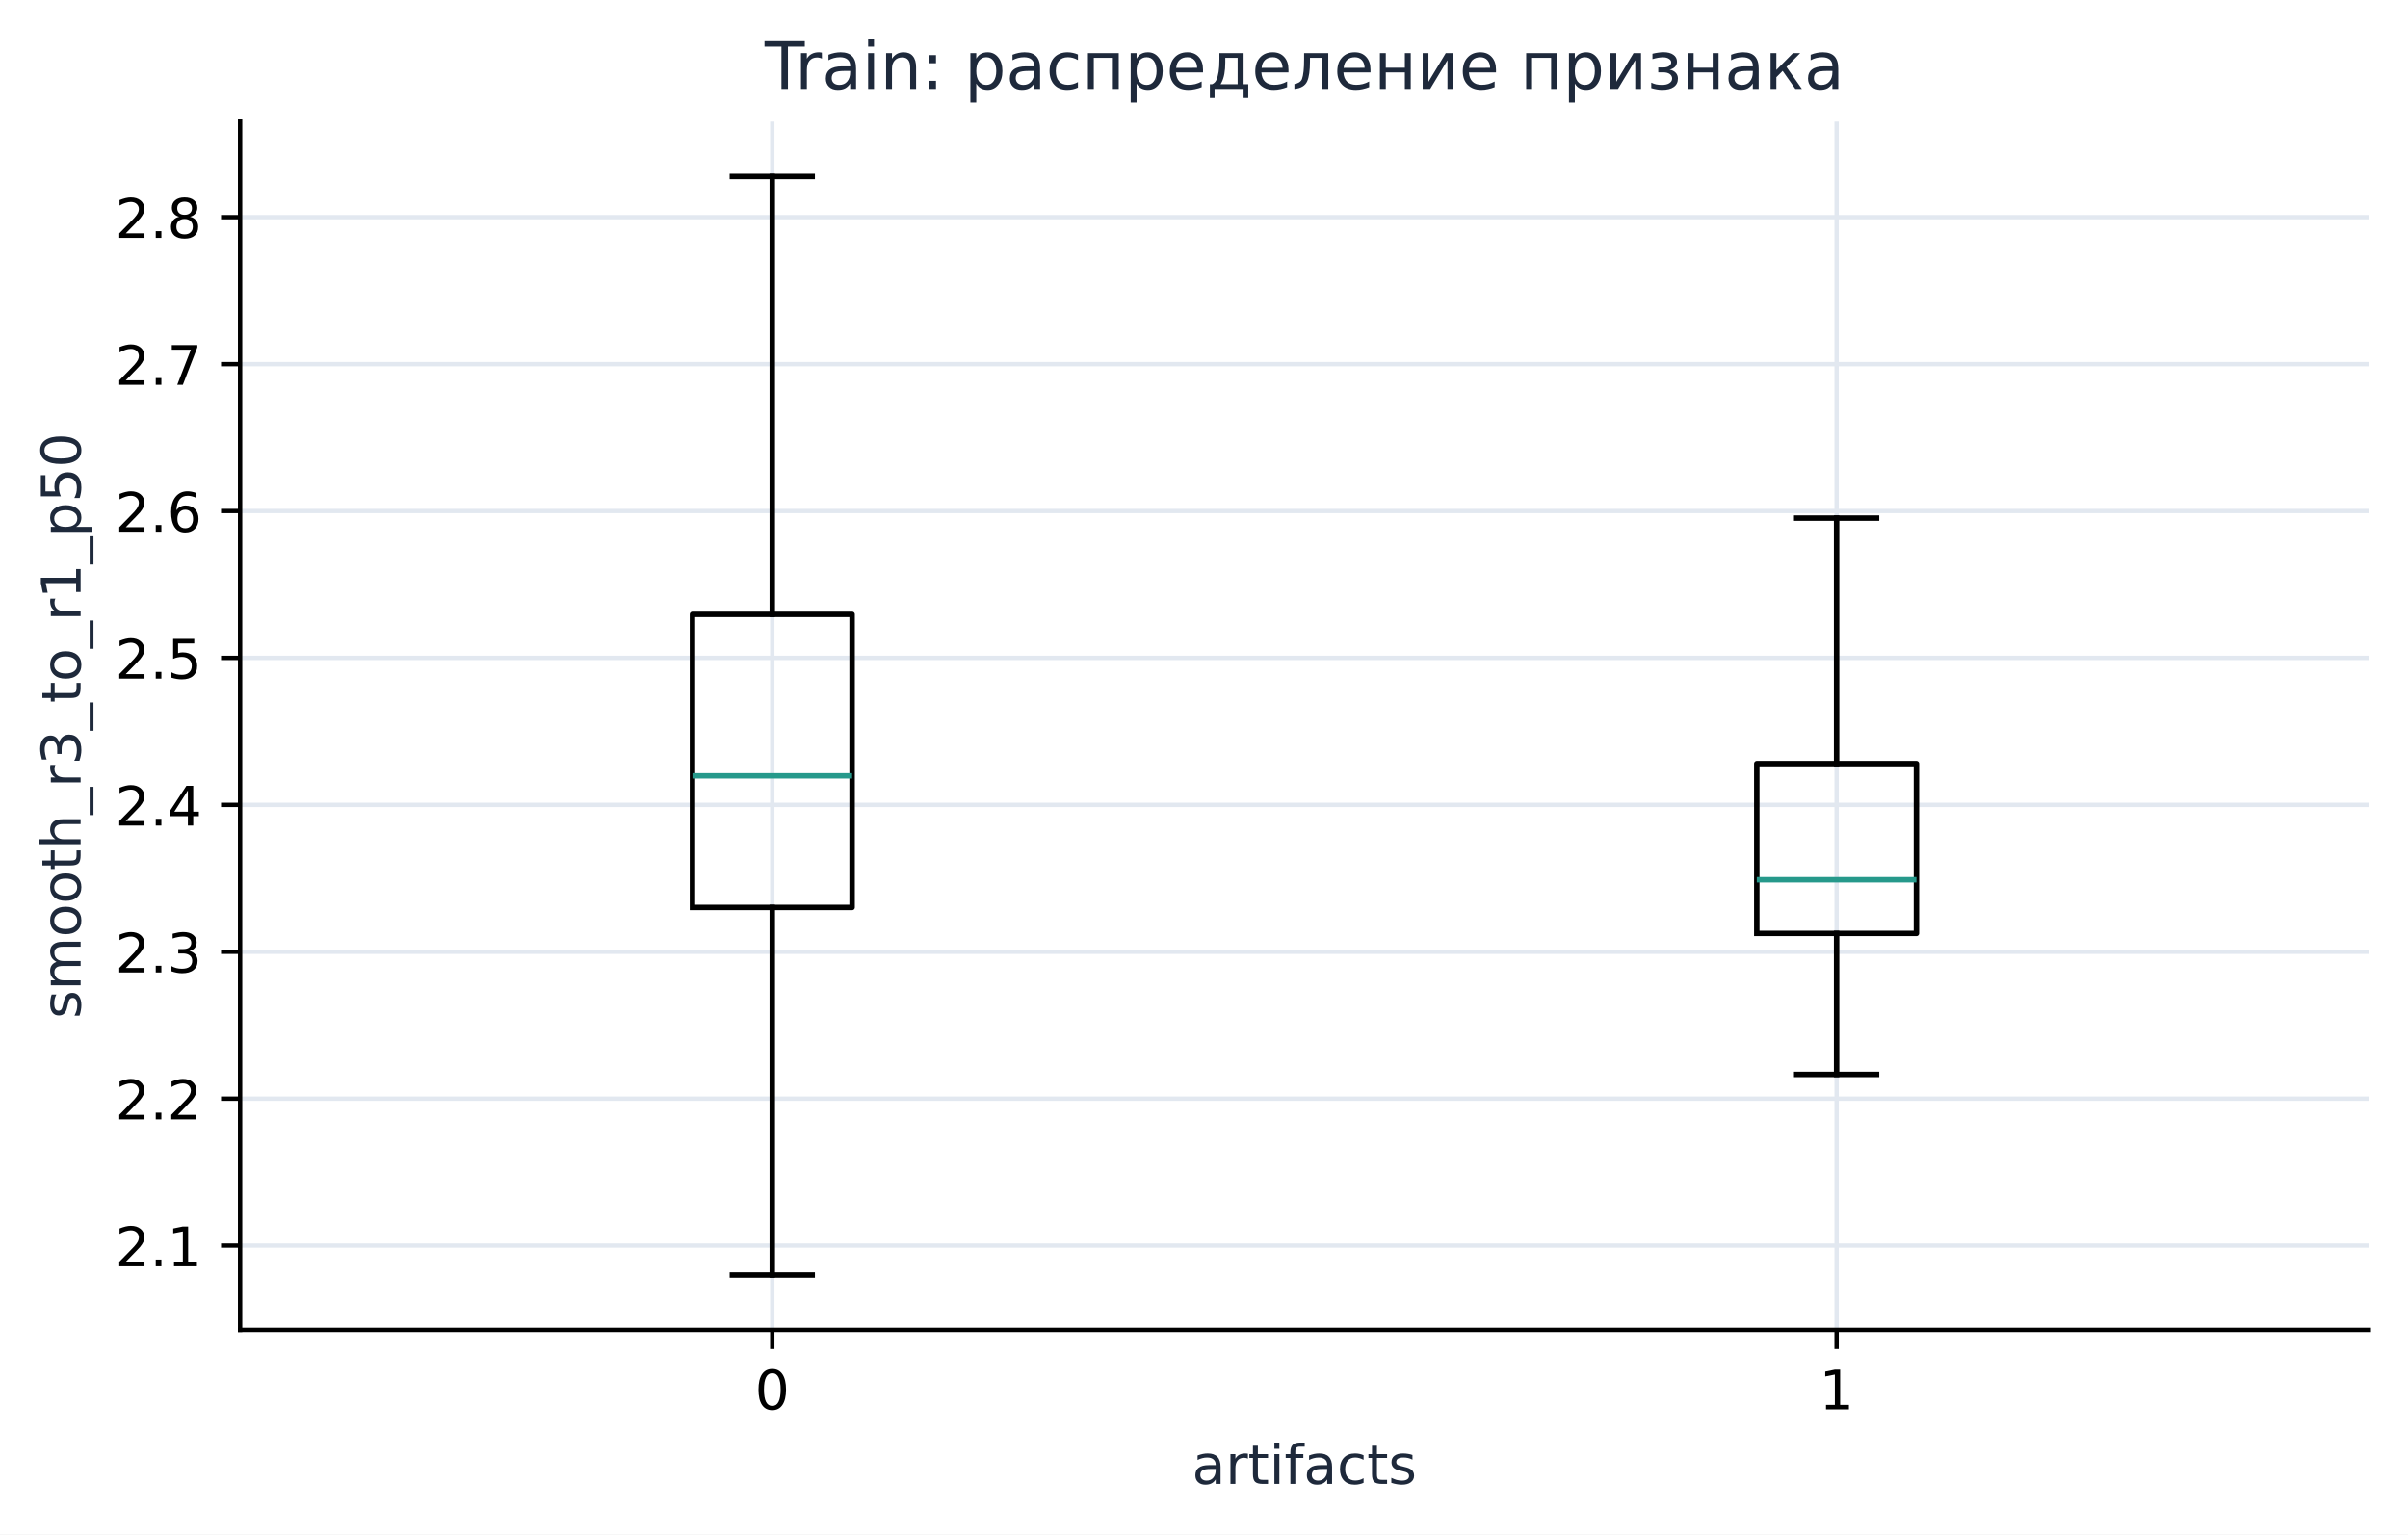
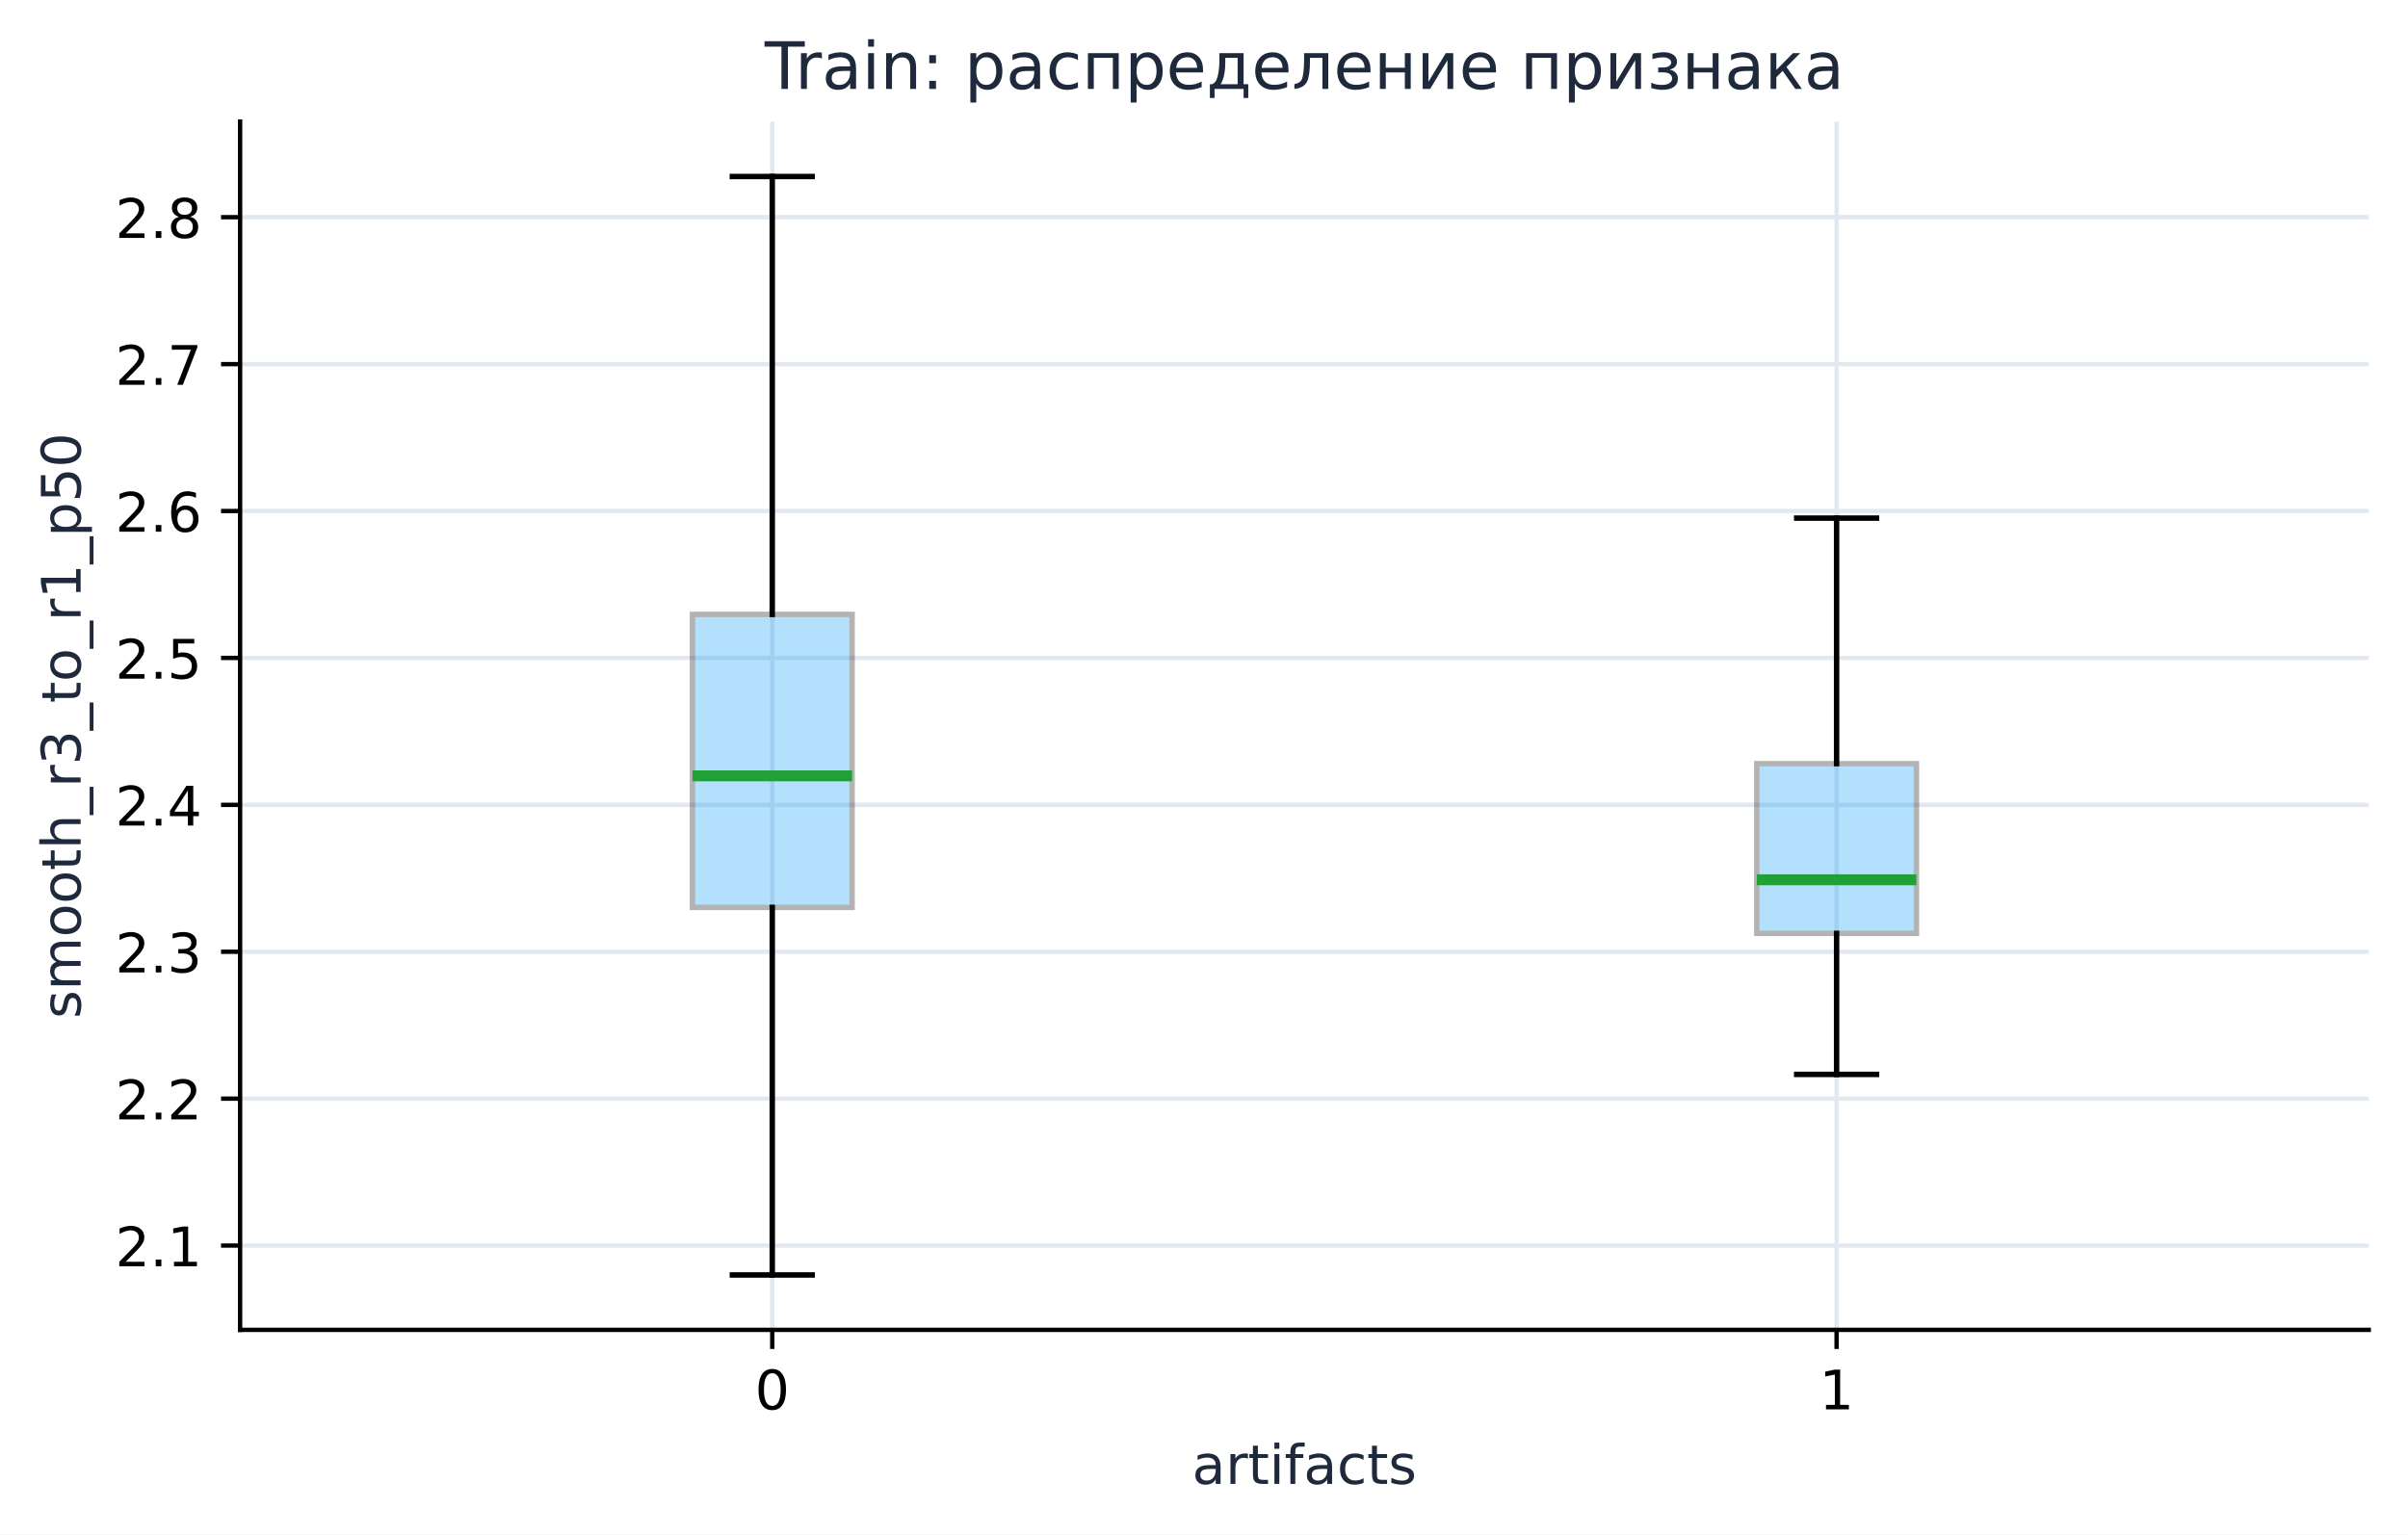
<svg xmlns="http://www.w3.org/2000/svg" xmlns:xlink="http://www.w3.org/1999/xlink" width="441.859pt" height="281.634pt" viewBox="0 0 441.859 281.634" version="1.1">
  <defs>
    <style type="text/css">*{stroke-linejoin: round; stroke-linecap: butt}</style>
  </defs>
  <g id="figure_1">
    <g id="patch_1">
      <path d="M 0 281.634 L 441.859 281.634 L 441.859 0 L 0 0 z " style="fill: #ffffff" />
    </g>
    <g id="axes_1">
      <g id="patch_2">
        <path d="M 44.059 244.078 L 434.659 244.078 L 434.659 22.318 L 44.059 22.318 z " style="fill: #ffffff" />
      </g>
      <g id="matplotlib.axis_1">
        <g id="xtick_1">
          <g id="line2d_1">
-             <path d="M 141.709 244.078 L 141.709 22.318 " clip-path="url(#pd25ec4d42c)" style="fill: none; stroke: #e2e8f0; stroke-width: 0.8; stroke-linecap: square" />
+             <path d="M 141.709 244.078 L 141.709 22.318 " clip-path="url(#p868979867e)" style="fill: none; stroke: #e2e8f0; stroke-width: 0.8; stroke-linecap: square" />
          </g>
          <g id="line2d_2">
            <defs>
-               <path id="m5a0de47a27" d="M 0 0 L 0 3.5 " style="stroke: #000000; stroke-width: 0.8" />
+               <path id="md468ab055a" d="M 0 0 L 0 3.5 " style="stroke: #000000; stroke-width: 0.8" />
            </defs>
            <g>
-               <use xlink:href="#m5a0de47a27" x="141.709" y="244.078" style="stroke: #000000; stroke-width: 0.8" />
+               <use xlink:href="#md468ab055a" x="141.709" y="244.078" style="stroke: #000000; stroke-width: 0.8" />
            </g>
          </g>
          <g id="text_1">
            <text style="font-size: 10px; font-family: 'DejaVu Sans', 'Bitstream Vera Sans', 'Computer Modern Sans Serif', 'Lucida Grande', 'Verdana', 'Geneva', 'Lucid', 'Arial', 'Helvetica', 'Avant Garde', sans-serif; text-anchor: middle" x="141.709" y="258.677" transform="rotate(-0 141.7094 258.6766)">0</text>
          </g>
        </g>
        <g id="xtick_2">
          <g id="line2d_3">
-             <path d="M 337.009 244.078 L 337.009 22.318 " clip-path="url(#pd25ec4d42c)" style="fill: none; stroke: #e2e8f0; stroke-width: 0.8; stroke-linecap: square" />
+             <path d="M 337.009 244.078 L 337.009 22.318 " clip-path="url(#p868979867e)" style="fill: none; stroke: #e2e8f0; stroke-width: 0.8; stroke-linecap: square" />
          </g>
          <g id="line2d_4">
            <g>
-               <use xlink:href="#m5a0de47a27" x="337.009" y="244.078" style="stroke: #000000; stroke-width: 0.8" />
+               <use xlink:href="#md468ab055a" x="337.009" y="244.078" style="stroke: #000000; stroke-width: 0.8" />
            </g>
          </g>
          <g id="text_2">
            <text style="font-size: 10px; font-family: 'DejaVu Sans', 'Bitstream Vera Sans', 'Computer Modern Sans Serif', 'Lucida Grande', 'Verdana', 'Geneva', 'Lucid', 'Arial', 'Helvetica', 'Avant Garde', sans-serif; text-anchor: middle" x="337.009" y="258.677" transform="rotate(-0 337.0094 258.6766)">1</text>
          </g>
        </g>
        <g id="text_3">
          <text style="font-size: 10px; font-family: 'DejaVu Sans', 'Bitstream Vera Sans', 'Computer Modern Sans Serif', 'Lucida Grande', 'Verdana', 'Geneva', 'Lucid', 'Arial', 'Helvetica', 'Avant Garde', sans-serif; text-anchor: middle; fill: #1e293b" x="239.359" y="272.355" transform="rotate(-0 239.3594 272.3547)">artifacts</text>
        </g>
      </g>
      <g id="matplotlib.axis_2">
        <g id="ytick_1">
          <g id="line2d_5">
-             <path d="M 44.059 228.607 L 434.659 228.607 " clip-path="url(#pd25ec4d42c)" style="fill: none; stroke: #e2e8f0; stroke-width: 0.8; stroke-linecap: square" />
+             <path d="M 44.059 228.607 L 434.659 228.607 " clip-path="url(#p868979867e)" style="fill: none; stroke: #e2e8f0; stroke-width: 0.8; stroke-linecap: square" />
          </g>
          <g id="line2d_6">
            <defs>
-               <path id="m1edd168213" d="M 0 0 L -3.5 0 " style="stroke: #000000; stroke-width: 0.8" />
+               <path id="m5b0dcf412b" d="M 0 0 L -3.5 0 " style="stroke: #000000; stroke-width: 0.8" />
            </defs>
            <g>
-               <use xlink:href="#m1edd168213" x="44.059" y="228.607" style="stroke: #000000; stroke-width: 0.8" />
+               <use xlink:href="#m5b0dcf412b" x="44.059" y="228.607" style="stroke: #000000; stroke-width: 0.8" />
            </g>
          </g>
          <g id="text_4">
            <text style="font-size: 10px; font-family: 'DejaVu Sans', 'Bitstream Vera Sans', 'Computer Modern Sans Serif', 'Lucida Grande', 'Verdana', 'Geneva', 'Lucid', 'Arial', 'Helvetica', 'Avant Garde', sans-serif; text-anchor: end" x="37.059" y="232.407" transform="rotate(-0 37.05938 232.4066)">2.1</text>
          </g>
        </g>
        <g id="ytick_2">
          <g id="line2d_7">
-             <path d="M 44.059 201.644 L 434.659 201.644 " clip-path="url(#pd25ec4d42c)" style="fill: none; stroke: #e2e8f0; stroke-width: 0.8; stroke-linecap: square" />
+             <path d="M 44.059 201.644 L 434.659 201.644 " clip-path="url(#p868979867e)" style="fill: none; stroke: #e2e8f0; stroke-width: 0.8; stroke-linecap: square" />
          </g>
          <g id="line2d_8">
            <g>
-               <use xlink:href="#m1edd168213" x="44.059" y="201.644" style="stroke: #000000; stroke-width: 0.8" />
+               <use xlink:href="#m5b0dcf412b" x="44.059" y="201.644" style="stroke: #000000; stroke-width: 0.8" />
            </g>
          </g>
          <g id="text_5">
            <text style="font-size: 10px; font-family: 'DejaVu Sans', 'Bitstream Vera Sans', 'Computer Modern Sans Serif', 'Lucida Grande', 'Verdana', 'Geneva', 'Lucid', 'Arial', 'Helvetica', 'Avant Garde', sans-serif; text-anchor: end" x="37.059" y="205.444" transform="rotate(-0 37.05938 205.4436)">2.2</text>
          </g>
        </g>
        <g id="ytick_3">
          <g id="line2d_9">
-             <path d="M 44.059 174.681 L 434.659 174.681 " clip-path="url(#pd25ec4d42c)" style="fill: none; stroke: #e2e8f0; stroke-width: 0.8; stroke-linecap: square" />
+             <path d="M 44.059 174.681 L 434.659 174.681 " clip-path="url(#p868979867e)" style="fill: none; stroke: #e2e8f0; stroke-width: 0.8; stroke-linecap: square" />
          </g>
          <g id="line2d_10">
            <g>
-               <use xlink:href="#m1edd168213" x="44.059" y="174.681" style="stroke: #000000; stroke-width: 0.8" />
+               <use xlink:href="#m5b0dcf412b" x="44.059" y="174.681" style="stroke: #000000; stroke-width: 0.8" />
            </g>
          </g>
          <g id="text_6">
            <text style="font-size: 10px; font-family: 'DejaVu Sans', 'Bitstream Vera Sans', 'Computer Modern Sans Serif', 'Lucida Grande', 'Verdana', 'Geneva', 'Lucid', 'Arial', 'Helvetica', 'Avant Garde', sans-serif; text-anchor: end" x="37.059" y="178.481" transform="rotate(-0 37.05938 178.4806)">2.3</text>
          </g>
        </g>
        <g id="ytick_4">
          <g id="line2d_11">
-             <path d="M 44.059 147.718 L 434.659 147.718 " clip-path="url(#pd25ec4d42c)" style="fill: none; stroke: #e2e8f0; stroke-width: 0.8; stroke-linecap: square" />
+             <path d="M 44.059 147.718 L 434.659 147.718 " clip-path="url(#p868979867e)" style="fill: none; stroke: #e2e8f0; stroke-width: 0.8; stroke-linecap: square" />
          </g>
          <g id="line2d_12">
            <g>
-               <use xlink:href="#m1edd168213" x="44.059" y="147.718" style="stroke: #000000; stroke-width: 0.8" />
+               <use xlink:href="#m5b0dcf412b" x="44.059" y="147.718" style="stroke: #000000; stroke-width: 0.8" />
            </g>
          </g>
          <g id="text_7">
            <text style="font-size: 10px; font-family: 'DejaVu Sans', 'Bitstream Vera Sans', 'Computer Modern Sans Serif', 'Lucida Grande', 'Verdana', 'Geneva', 'Lucid', 'Arial', 'Helvetica', 'Avant Garde', sans-serif; text-anchor: end" x="37.059" y="151.518" transform="rotate(-0 37.05938 151.5177)">2.4</text>
          </g>
        </g>
        <g id="ytick_5">
          <g id="line2d_13">
-             <path d="M 44.059 120.755 L 434.659 120.755 " clip-path="url(#pd25ec4d42c)" style="fill: none; stroke: #e2e8f0; stroke-width: 0.8; stroke-linecap: square" />
+             <path d="M 44.059 120.755 L 434.659 120.755 " clip-path="url(#p868979867e)" style="fill: none; stroke: #e2e8f0; stroke-width: 0.8; stroke-linecap: square" />
          </g>
          <g id="line2d_14">
            <g>
-               <use xlink:href="#m1edd168213" x="44.059" y="120.755" style="stroke: #000000; stroke-width: 0.8" />
+               <use xlink:href="#m5b0dcf412b" x="44.059" y="120.755" style="stroke: #000000; stroke-width: 0.8" />
            </g>
          </g>
          <g id="text_8">
            <text style="font-size: 10px; font-family: 'DejaVu Sans', 'Bitstream Vera Sans', 'Computer Modern Sans Serif', 'Lucida Grande', 'Verdana', 'Geneva', 'Lucid', 'Arial', 'Helvetica', 'Avant Garde', sans-serif; text-anchor: end" x="37.059" y="124.555" transform="rotate(-0 37.05938 124.5547)">2.5</text>
          </g>
        </g>
        <g id="ytick_6">
          <g id="line2d_15">
-             <path d="M 44.059 93.792 L 434.659 93.792 " clip-path="url(#pd25ec4d42c)" style="fill: none; stroke: #e2e8f0; stroke-width: 0.8; stroke-linecap: square" />
+             <path d="M 44.059 93.792 L 434.659 93.792 " clip-path="url(#p868979867e)" style="fill: none; stroke: #e2e8f0; stroke-width: 0.8; stroke-linecap: square" />
          </g>
          <g id="line2d_16">
            <g>
-               <use xlink:href="#m1edd168213" x="44.059" y="93.792" style="stroke: #000000; stroke-width: 0.8" />
+               <use xlink:href="#m5b0dcf412b" x="44.059" y="93.792" style="stroke: #000000; stroke-width: 0.8" />
            </g>
          </g>
          <g id="text_9">
            <text style="font-size: 10px; font-family: 'DejaVu Sans', 'Bitstream Vera Sans', 'Computer Modern Sans Serif', 'Lucida Grande', 'Verdana', 'Geneva', 'Lucid', 'Arial', 'Helvetica', 'Avant Garde', sans-serif; text-anchor: end" x="37.059" y="97.592" transform="rotate(-0 37.05938 97.59167)">2.6</text>
          </g>
        </g>
        <g id="ytick_7">
          <g id="line2d_17">
-             <path d="M 44.059 66.829 L 434.659 66.829 " clip-path="url(#pd25ec4d42c)" style="fill: none; stroke: #e2e8f0; stroke-width: 0.8; stroke-linecap: square" />
+             <path d="M 44.059 66.829 L 434.659 66.829 " clip-path="url(#p868979867e)" style="fill: none; stroke: #e2e8f0; stroke-width: 0.8; stroke-linecap: square" />
          </g>
          <g id="line2d_18">
            <g>
-               <use xlink:href="#m1edd168213" x="44.059" y="66.829" style="stroke: #000000; stroke-width: 0.8" />
+               <use xlink:href="#m5b0dcf412b" x="44.059" y="66.829" style="stroke: #000000; stroke-width: 0.8" />
            </g>
          </g>
          <g id="text_10">
            <text style="font-size: 10px; font-family: 'DejaVu Sans', 'Bitstream Vera Sans', 'Computer Modern Sans Serif', 'Lucida Grande', 'Verdana', 'Geneva', 'Lucid', 'Arial', 'Helvetica', 'Avant Garde', sans-serif; text-anchor: end" x="37.059" y="70.629" transform="rotate(-0 37.05938 70.62868)">2.7</text>
          </g>
        </g>
        <g id="ytick_8">
          <g id="line2d_19">
-             <path d="M 44.059 39.866 L 434.659 39.866 " clip-path="url(#pd25ec4d42c)" style="fill: none; stroke: #e2e8f0; stroke-width: 0.8; stroke-linecap: square" />
+             <path d="M 44.059 39.866 L 434.659 39.866 " clip-path="url(#p868979867e)" style="fill: none; stroke: #e2e8f0; stroke-width: 0.8; stroke-linecap: square" />
          </g>
          <g id="line2d_20">
            <g>
-               <use xlink:href="#m1edd168213" x="44.059" y="39.866" style="stroke: #000000; stroke-width: 0.8" />
+               <use xlink:href="#m5b0dcf412b" x="44.059" y="39.866" style="stroke: #000000; stroke-width: 0.8" />
            </g>
          </g>
          <g id="text_11">
            <text style="font-size: 10px; font-family: 'DejaVu Sans', 'Bitstream Vera Sans', 'Computer Modern Sans Serif', 'Lucida Grande', 'Verdana', 'Geneva', 'Lucid', 'Arial', 'Helvetica', 'Avant Garde', sans-serif; text-anchor: end" x="37.059" y="43.666" transform="rotate(-0 37.05938 43.66568)">2.8</text>
          </g>
        </g>
        <g id="text_12">
          <text style="font-size: 10px; font-family: 'DejaVu Sans', 'Bitstream Vera Sans', 'Computer Modern Sans Serif', 'Lucida Grande', 'Verdana', 'Geneva', 'Lucid', 'Arial', 'Helvetica', 'Avant Garde', sans-serif; text-anchor: middle; fill: #1e293b" x="14.798" y="133.198" transform="rotate(-90 14.79844 133.1981)">smooth_r3_to_r1_p50</text>
        </g>
      </g>
+       <g id="patch_3">
+         <path d="M 127.062 166.546 L 156.357 166.546 L 156.357 112.766 L 127.062 112.766 L 127.062 166.546 z " clip-path="url(#p868979867e)" style="fill: #0098f8; opacity: 0.3; stroke: #000000; stroke-linejoin: miter" />
+       </g>
      <g id="line2d_21">
-         <path d="M 127.062 166.546 L 156.357 166.546 L 156.357 112.766 L 127.062 112.766 L 127.062 166.546 " clip-path="url(#pd25ec4d42c)" style="fill: none; stroke: #000000; stroke-linecap: square" />
+         <path d="M 141.709 166.546 L 141.709 233.998 " clip-path="url(#p868979867e)" style="fill: none; stroke: #000000; stroke-linecap: square" />
      </g>
      <g id="line2d_22">
-         <path d="M 141.709 166.546 L 141.709 233.998 " clip-path="url(#pd25ec4d42c)" style="fill: none; stroke: #000000; stroke-linecap: square" />
+         <path d="M 141.709 112.766 L 141.709 32.398 " clip-path="url(#p868979867e)" style="fill: none; stroke: #000000; stroke-linecap: square" />
      </g>
      <g id="line2d_23">
-         <path d="M 141.709 112.766 L 141.709 32.398 " clip-path="url(#pd25ec4d42c)" style="fill: none; stroke: #000000; stroke-linecap: square" />
+         <path d="M 134.386 233.998 L 149.033 233.998 " clip-path="url(#p868979867e)" style="fill: none; stroke: #000000; stroke-linecap: square" />
      </g>
      <g id="line2d_24">
-         <path d="M 134.386 233.998 L 149.033 233.998 " clip-path="url(#pd25ec4d42c)" style="fill: none; stroke: #000000; stroke-linecap: square" />
+         <path d="M 134.386 32.398 L 149.033 32.398 " clip-path="url(#p868979867e)" style="fill: none; stroke: #000000; stroke-linecap: square" />
+       </g>
+       <g id="patch_4">
+         <path d="M 322.362 171.311 L 351.657 171.311 L 351.657 140.154 L 322.362 140.154 L 322.362 171.311 z " clip-path="url(#p868979867e)" style="fill: #0098f8; opacity: 0.3; stroke: #000000; stroke-linejoin: miter" />
      </g>
      <g id="line2d_25">
-         <path d="M 134.386 32.398 L 149.033 32.398 " clip-path="url(#pd25ec4d42c)" style="fill: none; stroke: #000000; stroke-linecap: square" />
+         <path d="M 337.009 171.311 L 337.009 197.188 " clip-path="url(#p868979867e)" style="fill: none; stroke: #000000; stroke-linecap: square" />
      </g>
      <g id="line2d_26">
-         <path d="M 322.362 171.311 L 351.657 171.311 L 351.657 140.154 L 322.362 140.154 L 322.362 171.311 " clip-path="url(#pd25ec4d42c)" style="fill: none; stroke: #000000; stroke-linecap: square" />
+         <path d="M 337.009 140.154 L 337.009 95.095 " clip-path="url(#p868979867e)" style="fill: none; stroke: #000000; stroke-linecap: square" />
      </g>
      <g id="line2d_27">
-         <path d="M 337.009 171.311 L 337.009 197.188 " clip-path="url(#pd25ec4d42c)" style="fill: none; stroke: #000000; stroke-linecap: square" />
+         <path d="M 329.686 197.188 L 344.333 197.188 " clip-path="url(#p868979867e)" style="fill: none; stroke: #000000; stroke-linecap: square" />
      </g>
      <g id="line2d_28">
-         <path d="M 337.009 140.154 L 337.009 95.095 " clip-path="url(#pd25ec4d42c)" style="fill: none; stroke: #000000; stroke-linecap: square" />
+         <path d="M 329.686 95.095 L 344.333 95.095 " clip-path="url(#p868979867e)" style="fill: none; stroke: #000000; stroke-linecap: square" />
      </g>
      <g id="line2d_29">
-         <path d="M 329.686 197.188 L 344.333 197.188 " clip-path="url(#pd25ec4d42c)" style="fill: none; stroke: #000000; stroke-linecap: square" />
+         <path d="M 127.062 142.397 L 156.357 142.397 " clip-path="url(#p868979867e)" style="fill: none; stroke: #21a038; stroke-width: 2" />
      </g>
      <g id="line2d_30">
-         <path d="M 329.686 95.095 L 344.333 95.095 " clip-path="url(#pd25ec4d42c)" style="fill: none; stroke: #000000; stroke-linecap: square" />
-       </g>
-       <g id="line2d_31">
-         <path d="M 127.062 142.397 L 156.357 142.397 " clip-path="url(#pd25ec4d42c)" style="fill: none; stroke: #26998b" />
-       </g>
-       <g id="line2d_32">
-         <path d="M 322.362 161.469 L 351.657 161.469 " clip-path="url(#pd25ec4d42c)" style="fill: none; stroke: #26998b" />
-       </g>
-       <g id="patch_3">
+         <path d="M 322.362 161.469 L 351.657 161.469 " clip-path="url(#p868979867e)" style="fill: none; stroke: #21a038; stroke-width: 2" />
+       </g>
+       <g id="patch_5">
        <path d="M 44.059 244.078 L 44.059 22.318 " style="fill: none; stroke: #000000; stroke-width: 0.8; stroke-linejoin: miter; stroke-linecap: square" />
      </g>
-       <g id="patch_4">
+       <g id="patch_6">
        <path d="M 44.059 244.078 L 434.659 244.078 " style="fill: none; stroke: #000000; stroke-width: 0.8; stroke-linejoin: miter; stroke-linecap: square" />
      </g>
      <g id="text_13">
        <text style="font-size: 12px; font-family: 'DejaVu Sans', 'Bitstream Vera Sans', 'Computer Modern Sans Serif', 'Lucida Grande', 'Verdana', 'Geneva', 'Lucid', 'Arial', 'Helvetica', 'Avant Garde', sans-serif; text-anchor: middle; fill: #1e293b" x="239.359" y="16.318" transform="rotate(-0 239.3594 16.31812)">Train: распределение признака</text>
      </g>
    </g>
  </g>
  <defs>
-     <clipPath id="pd25ec4d42c">
+     <clipPath id="p868979867e">
      <rect x="44.059" y="22.318" width="390.6" height="221.76" />
    </clipPath>
  </defs>
</svg>
